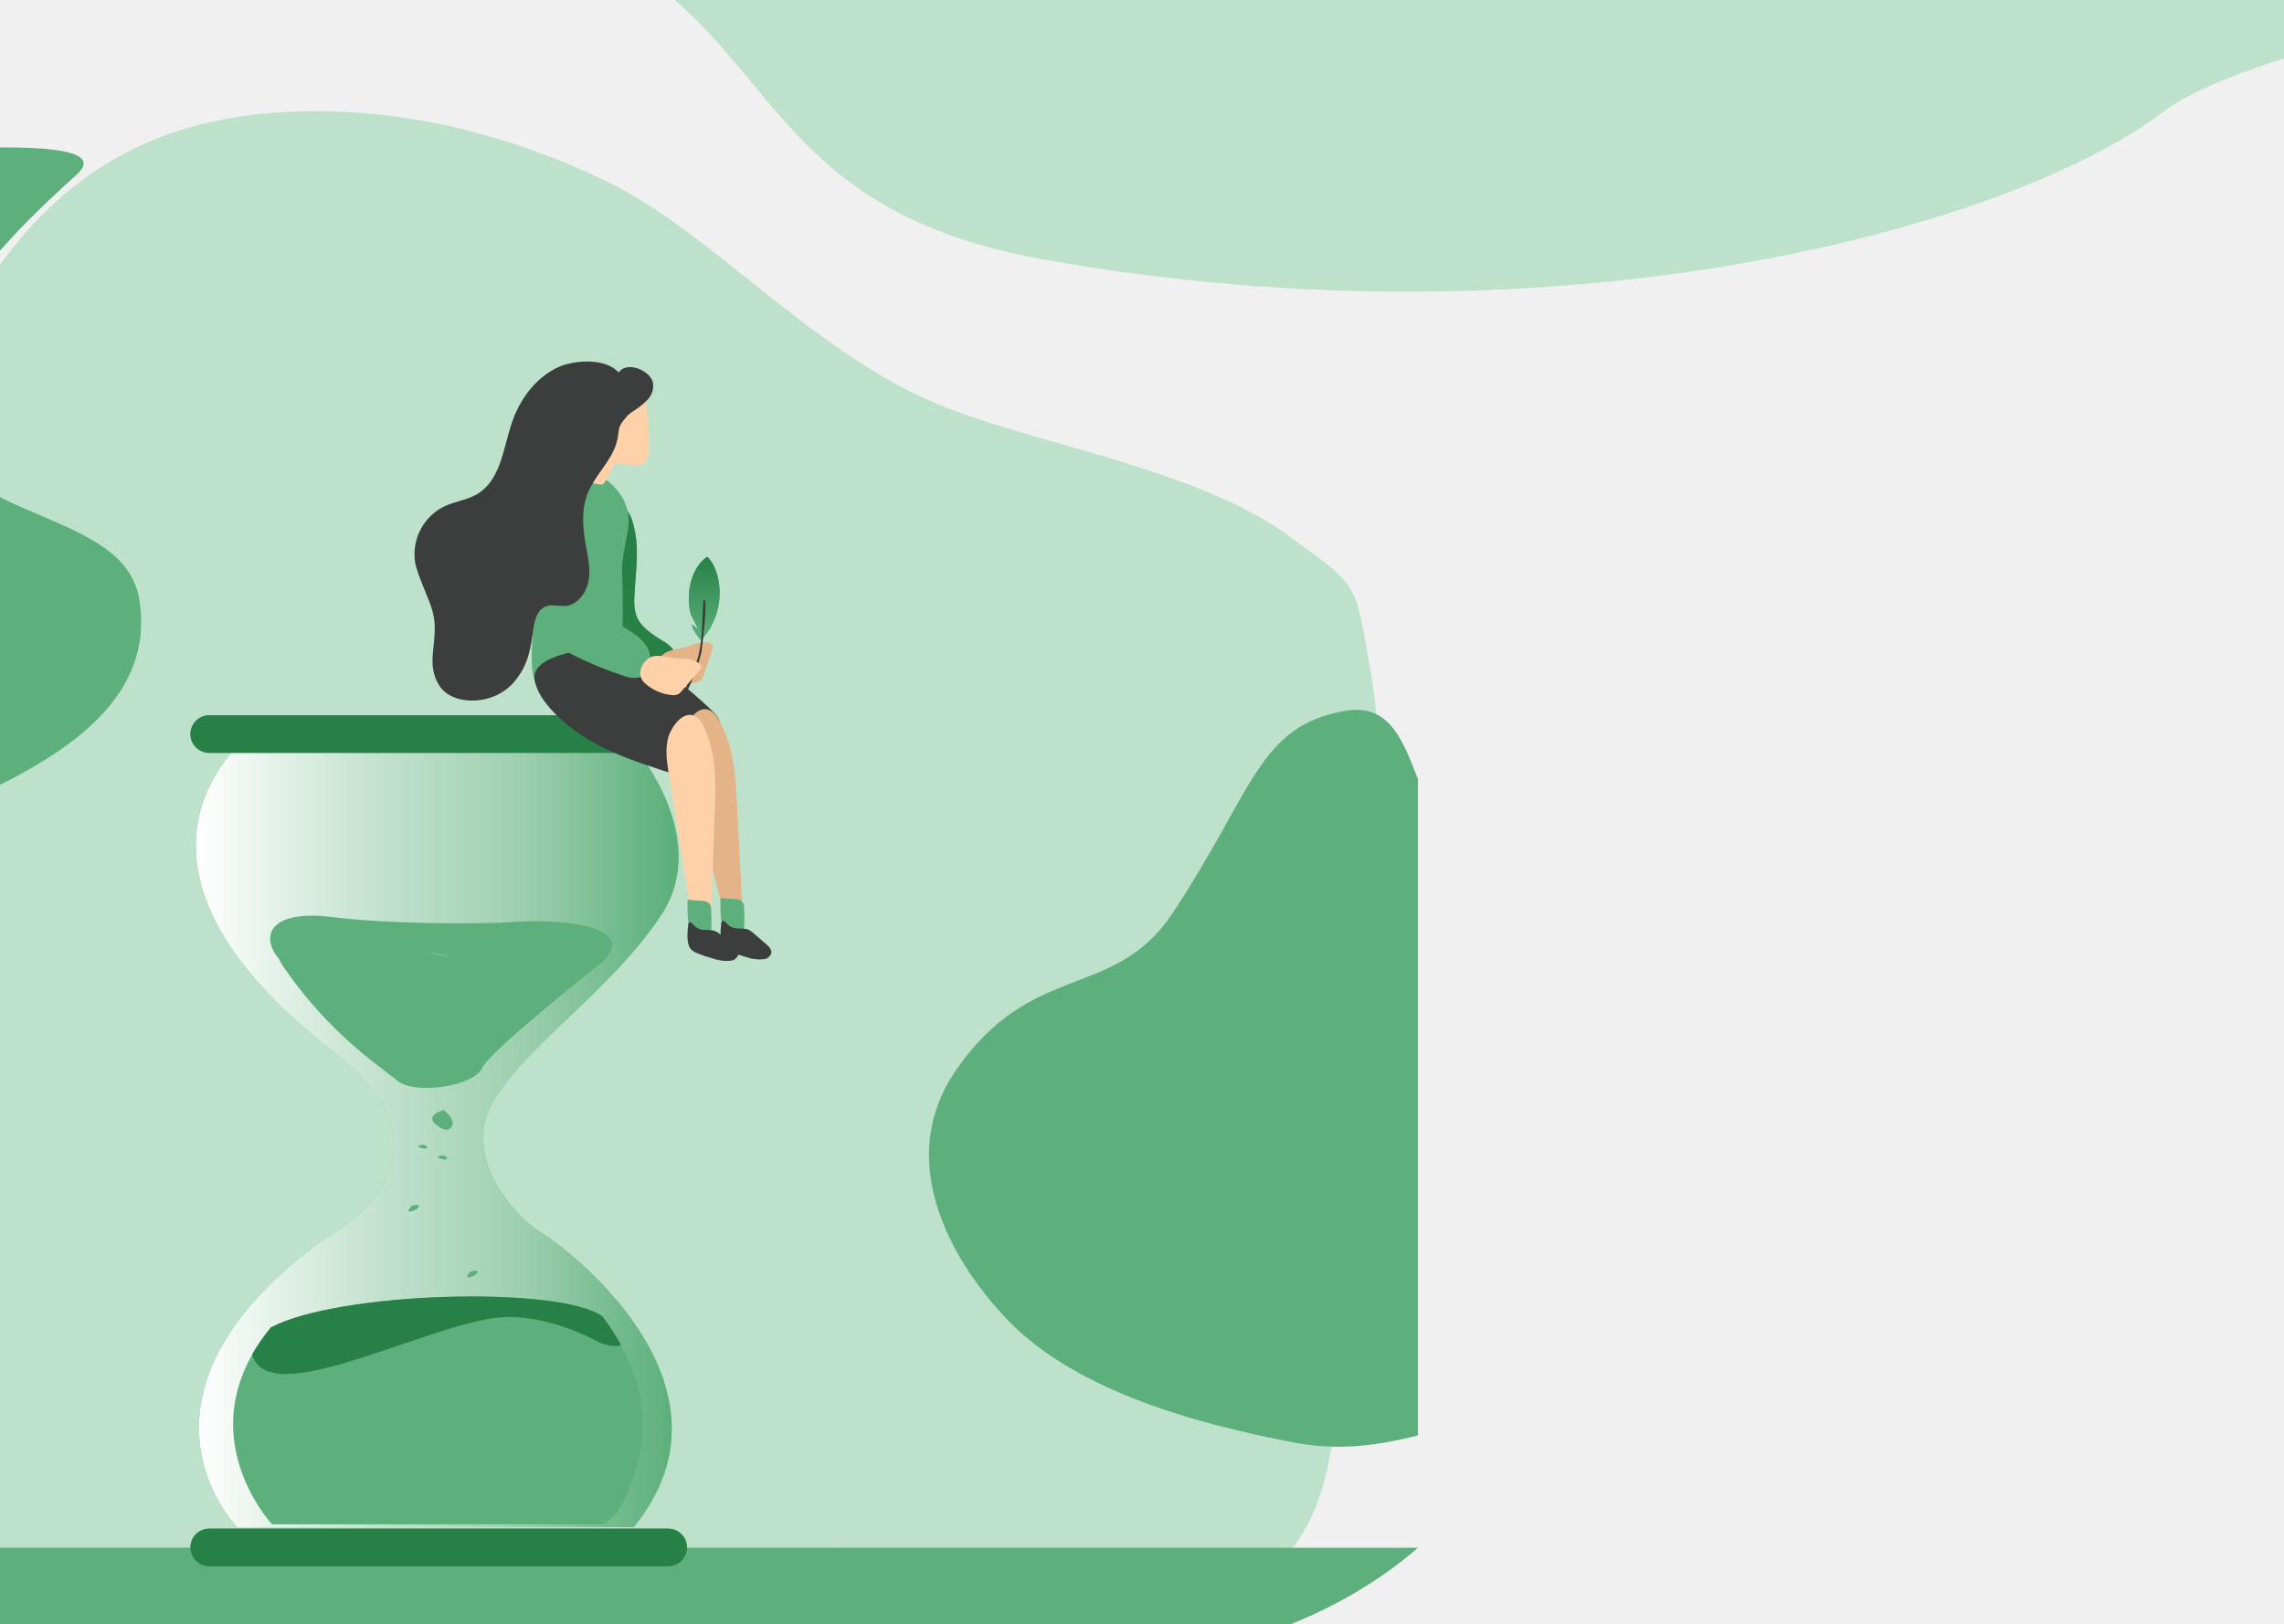
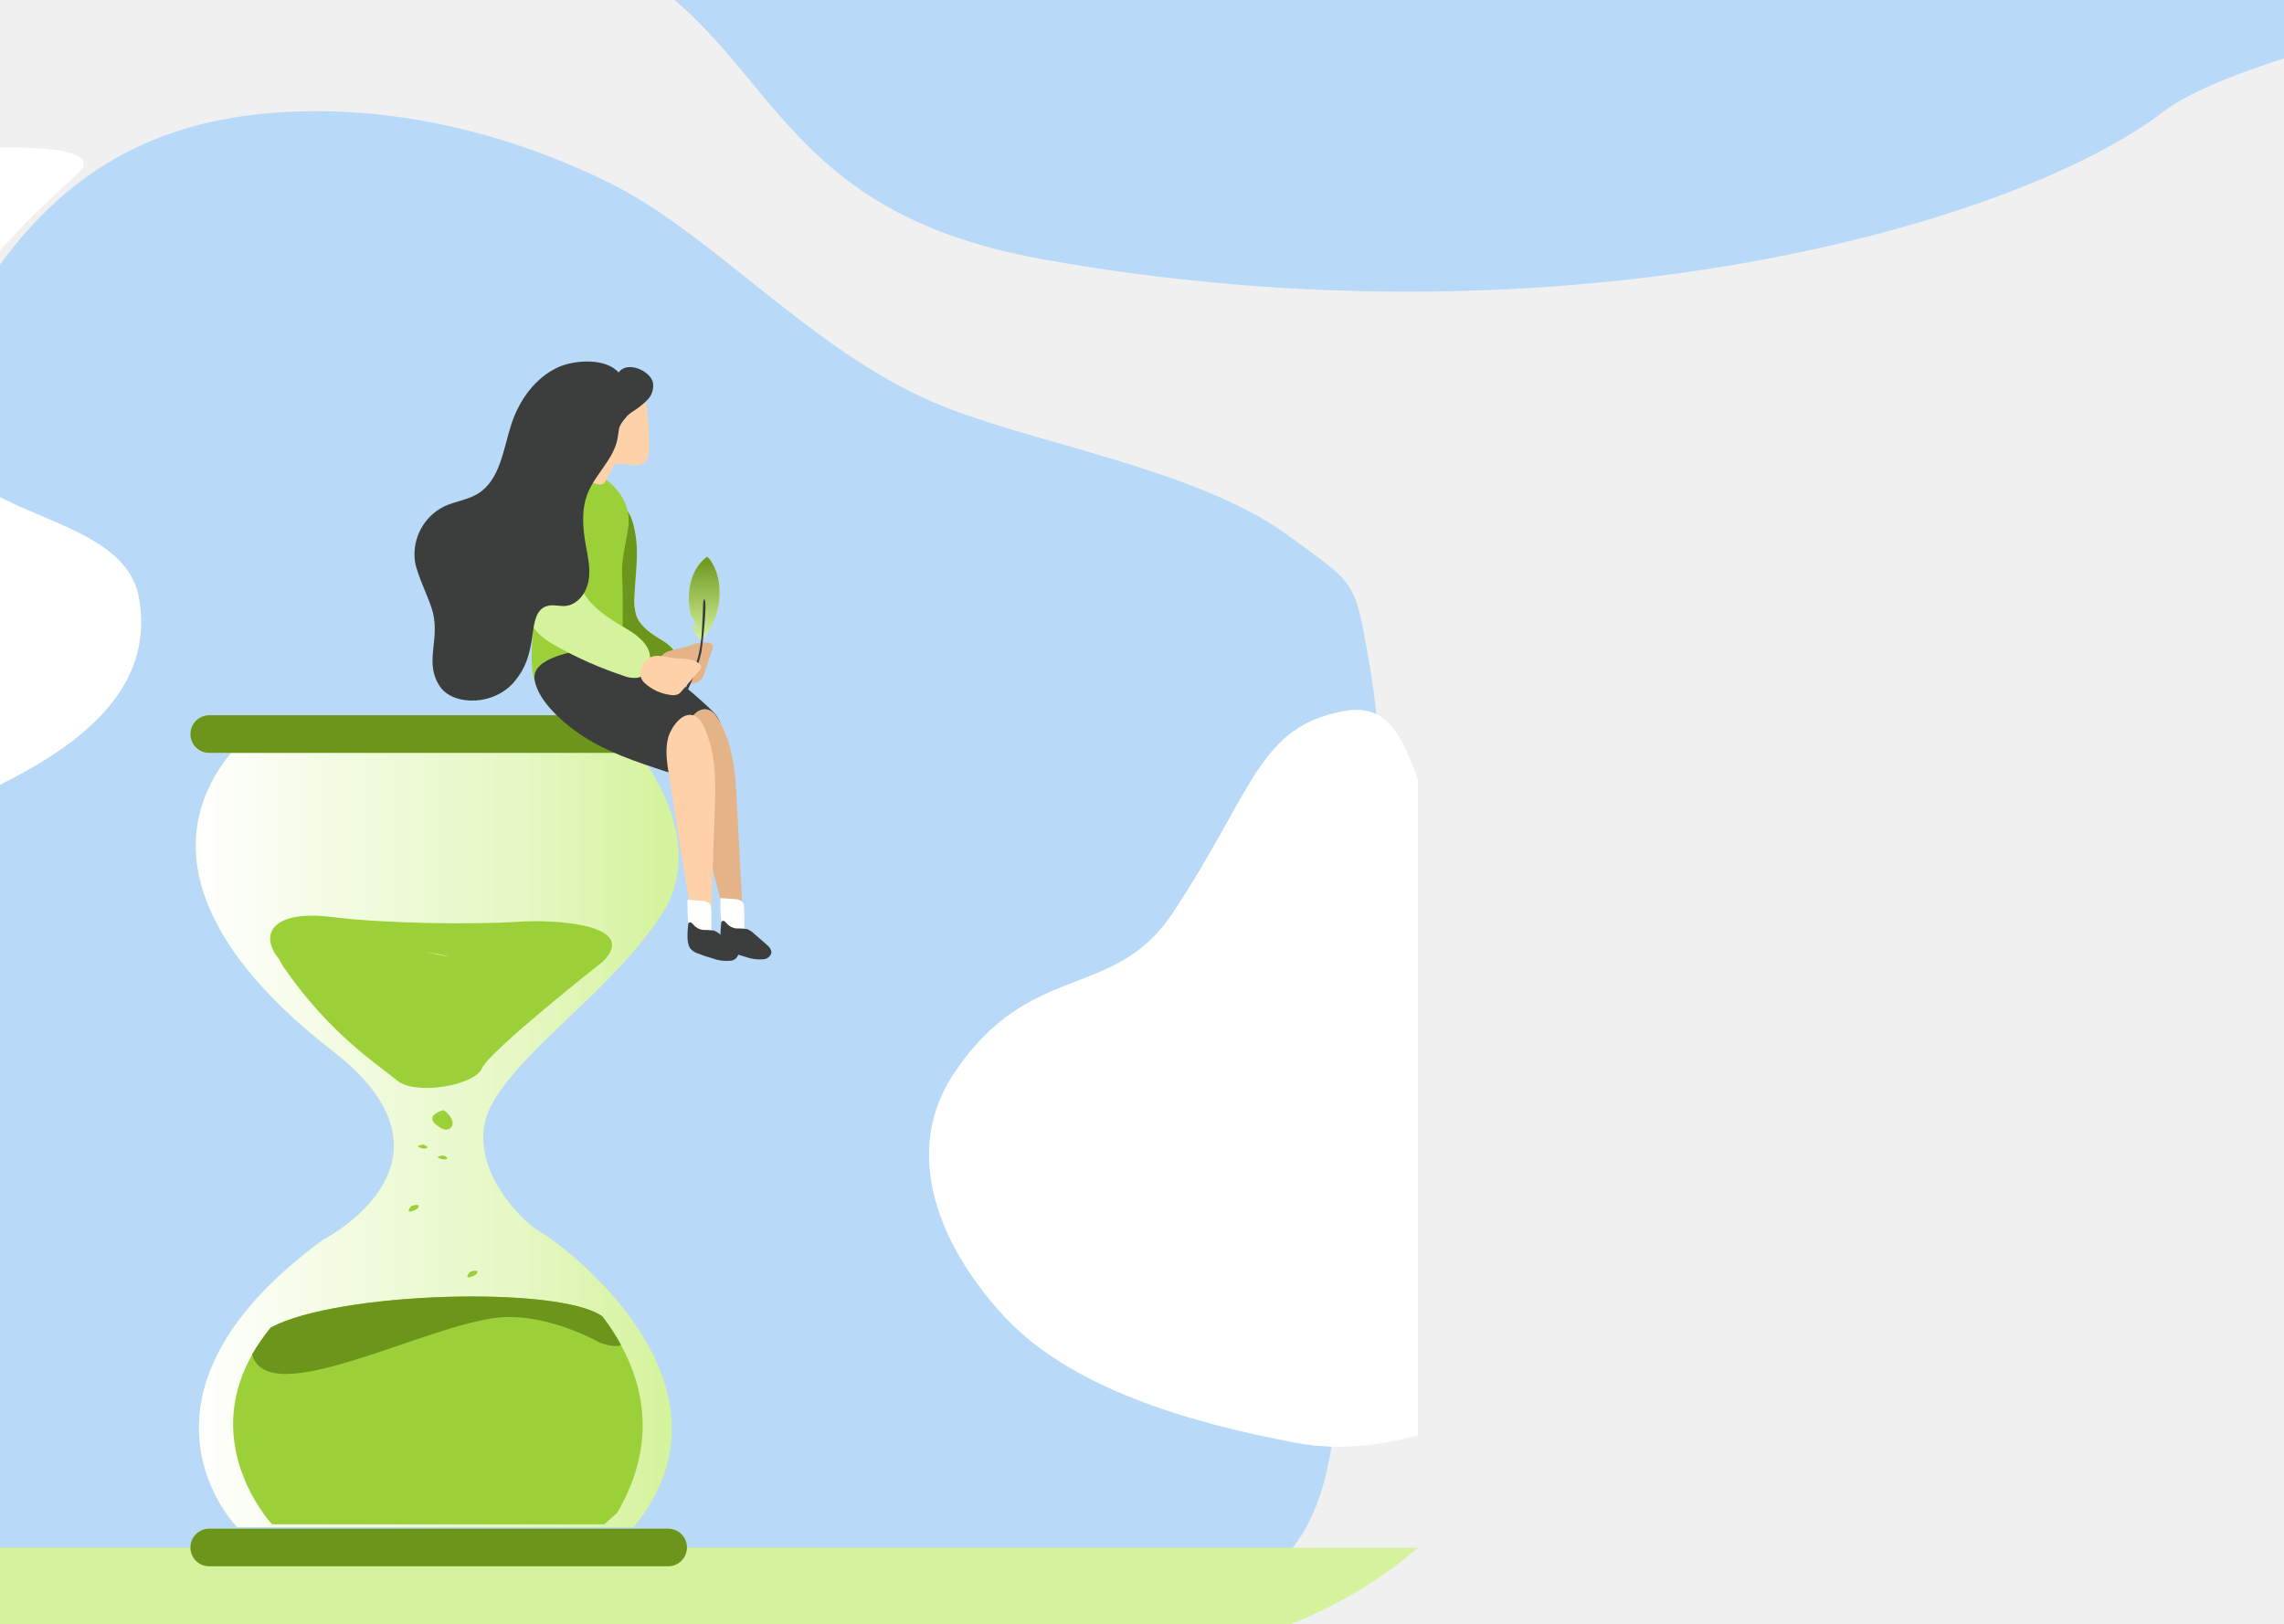
<svg xmlns="http://www.w3.org/2000/svg" width="1440" height="1024" viewBox="0 0 1440 1024" fill="none">
  <g clip-path="url(#clip0)">
-     <path d="M-125.719 968.002C-110.302 977.328 -92.983 985.829 -74.919 995C-5.978 1030.22 74.398 1034.03 150.278 1036.91L513.639 1050.83C574.846 1053.14 638.34 1055.08 694.691 1031.09C727.187 1016.87 789.271 1006.97 812.057 979.738C848.519 937.128 839.46 870.495 851.691 815.288C871.682 724.968 865.336 631.248 866.852 538.764C867.725 484.897 872.487 471.217 863.263 418.123C854.038 365.028 855.457 369.413 812.057 337.623C753.702 294.91 648.763 279.623 588.263 253.623C511.139 220.479 449.015 147.472 384.904 115.657C317.736 82.373 241.24 64.546 166.209 71.682C90.355 78.947 35.367 113.57 -7.134 177.124C-36.45 220.98 -54.275 271.534 -58.962 324.119C-64.435 385.947 -51.536 448.753 -60.684 510.194C-78.671 630.578 -177.958 728.369 -188.982 849.602C-194.763 912.898 -166.755 943.245 -125.719 968.002Z" fill="#BDE1CA" />
-     <path d="M-229 976C-209.857 984.425 -196.148 998.277 -173.719 1006.56C-88.12 1038.38 19.471 1035.65 113.684 1038.26L564.843 1050.83C640.839 1052.92 719.675 1054.67 789.641 1033C829.989 1020.15 865.708 1000.65 894 976.047L-229 976Z" fill="#5DB07B" />
-     <path d="M401.462 344.732C401.882 355.274 400.436 365.723 399.97 376.335C399.61 380.259 399.998 384.216 401.112 387.996C403.724 395.273 410.811 399.821 417.433 403.833C421.63 406.375 426.409 410.013 425.826 414.911C425.423 416.757 424.433 418.423 423.003 419.659C421.574 420.895 419.784 421.635 417.899 421.768C414.12 421.937 410.355 421.201 406.918 419.622C399.883 417.333 393.436 413.528 388.032 408.474C377.471 397.489 377.121 380.486 377.914 365.256C378.59 352.475 379.686 338.435 386.167 327.053C396.612 308.862 401.089 335.613 401.462 344.732Z" fill="#5DB07B" />
-     <path d="M401.462 344.732C401.882 355.274 400.436 365.723 399.97 376.335C399.61 380.259 399.998 384.216 401.112 387.996C403.724 395.273 410.811 399.821 417.433 403.833C421.63 406.375 426.409 410.013 425.826 414.911C425.423 416.757 424.433 418.423 423.003 419.659C421.574 420.895 419.784 421.635 417.899 421.768C414.12 421.937 410.355 421.201 406.918 419.622C399.883 417.333 393.436 413.528 388.032 408.474C377.471 397.489 377.121 380.486 377.914 365.256C378.59 352.475 379.686 338.435 386.167 327.053C396.612 308.862 401.089 335.613 401.462 344.732Z" fill="#278147" />
-     <path d="M436.212 393.704C436.566 397.154 439.976 401.702 441.993 403.65C458.699 386.169 455.277 359.684 445.831 351.057C434.613 358.988 432.551 375.763 435.499 387.375L440.369 397.111L436.212 393.704Z" fill="#5DB07B" />
+     <path d="M-125.719 968.002C-110.302 977.328 -92.983 985.829 -74.919 995C-5.978 1030.22 74.398 1034.03 150.278 1036.91L513.639 1050.83C574.846 1053.14 638.34 1055.08 694.691 1031.09C727.187 1016.87 789.271 1006.97 812.057 979.738C848.519 937.128 839.46 870.495 851.691 815.288C871.682 724.968 865.336 631.248 866.852 538.764C867.725 484.897 872.487 471.217 863.263 418.123C854.038 365.028 855.457 369.413 812.057 337.623C753.702 294.91 648.763 279.623 588.263 253.623C511.139 220.479 449.015 147.472 384.904 115.657C317.736 82.373 241.24 64.546 166.209 71.682C90.355 78.947 35.367 113.57 -7.134 177.124C-36.45 220.98 -54.275 271.534 -58.962 324.119C-64.435 385.947 -51.536 448.753 -60.684 510.194C-78.671 630.578 -177.958 728.369 -188.982 849.602C-194.763 912.898 -166.755 943.245 -125.719 968.002Z" fill="#B8D9F7" />
+     <path d="M-229 976C-209.857 984.425 -196.148 998.277 -173.719 1006.56C-88.12 1038.38 19.471 1035.65 113.684 1038.26L564.843 1050.83C640.839 1052.92 719.675 1054.67 789.641 1033C829.989 1020.15 865.708 1000.65 894 976.047L-229 976Z" fill="#D5F39C " />
+     <path d="M401.462 344.732C401.882 355.274 400.436 365.723 399.97 376.335C399.61 380.259 399.998 384.216 401.112 387.996C403.724 395.273 410.811 399.821 417.433 403.833C421.63 406.375 426.409 410.013 425.826 414.911C425.423 416.757 424.433 418.423 423.003 419.659C421.574 420.895 419.784 421.635 417.899 421.768C414.12 421.937 410.355 421.201 406.918 419.622C399.883 417.333 393.436 413.528 388.032 408.474C377.471 397.489 377.121 380.486 377.914 365.256C378.59 352.475 379.686 338.435 386.167 327.053C396.612 308.862 401.089 335.613 401.462 344.732Z" fill="#D5F39C " />
+     <path d="M401.462 344.732C401.882 355.274 400.436 365.723 399.97 376.335C399.61 380.259 399.998 384.216 401.112 387.996C403.724 395.273 410.811 399.821 417.433 403.833C421.63 406.375 426.409 410.013 425.826 414.911C425.423 416.757 424.433 418.423 423.003 419.659C421.574 420.895 419.784 421.635 417.899 421.768C414.12 421.937 410.355 421.201 406.918 419.622C399.883 417.333 393.436 413.528 388.032 408.474C377.471 397.489 377.121 380.486 377.914 365.256C378.59 352.475 379.686 338.435 386.167 327.053C396.612 308.862 401.089 335.613 401.462 344.732Z" fill="#6B951B " />
+     <path d="M436.212 393.704C436.566 397.154 439.976 401.702 441.993 403.65C458.699 386.169 455.277 359.684 445.831 351.057C434.613 358.988 432.551 375.763 435.499 387.375L440.369 397.111L436.212 393.704Z" fill="#D5F39C " />
    <path d="M436.212 393.704C436.566 397.154 439.976 401.702 441.993 403.65C458.699 386.169 455.277 359.684 445.831 351.057C434.613 358.988 432.551 375.763 435.499 387.375L440.369 397.111L436.212 393.704Z" fill="url(#paint0_linear)" />
    <path d="M432.611 407.937C437.437 406.258 442.567 403.972 447.393 405.605C447.854 405.708 448.283 405.921 448.644 406.226C449.006 406.53 449.288 406.917 449.468 407.354C449.569 407.996 449.48 408.652 449.211 409.243L443.616 425.826C443.363 426.651 442.994 427.437 442.52 428.158C441.409 429.425 439.908 430.287 438.253 430.607C432.178 432.286 425.726 431.984 419.834 429.744C413.726 427.412 413.19 419.902 416.43 414.631C419.671 409.36 427.015 409.873 432.611 407.937Z" fill="#E4B387" />
    <path d="M443.989 377.967C443.116 378.437 443.305 382.226 443.116 385.66C442.533 396.252 442.684 402.62 440.515 412.625C438.347 422.631 431.679 431.494 430.443 441.709C435.363 431.634 439.769 422.071 442.264 411.016C442.707 408.287 446.391 377.967 443.989 377.967Z" fill="#3B3E3C" />
-     <path d="M401.858 473.708C401.858 473.708 448.162 529.03 417.293 576.445C386.424 623.861 331.656 659.125 310.813 694.996C289.969 730.867 327.786 769.769 340.912 777.046C354.039 784.323 473.622 872.507 399.55 963.07H149.542C149.542 963.07 68.522 881.02 203.563 781.92C203.563 781.92 300.018 732.686 209.741 662.764C119.465 592.842 103.261 526.278 146.068 474.314L401.858 473.708Z" fill="#5DB07B" />
+     <path d="M401.858 473.708C401.858 473.708 448.162 529.03 417.293 576.445C386.424 623.861 331.656 659.125 310.813 694.996C289.969 730.867 327.786 769.769 340.912 777.046C354.039 784.323 473.622 872.507 399.55 963.07H149.542C149.542 963.07 68.522 881.02 203.563 781.92C203.563 781.92 300.018 732.686 209.741 662.764C119.465 592.842 103.261 526.278 146.068 474.314L401.858 473.708Z" fill="#D5F39C " />
    <path d="M401.858 473.708C401.858 473.708 448.162 529.03 417.293 576.445C386.424 623.861 331.656 659.125 310.813 694.996C289.969 730.867 327.786 769.769 340.912 777.046C354.039 784.323 473.622 872.507 399.55 963.07H149.542C149.542 963.07 68.522 881.02 203.563 781.92C203.563 781.92 300.018 732.686 209.741 662.764C119.465 592.842 103.261 526.278 146.068 474.314L401.858 473.708Z" fill="url(#paint1_linear)" />
-     <path d="M131.892 451.062H421.28C427.821 451.062 433.124 456.366 433.124 462.91V462.933C433.124 469.476 427.821 474.781 421.28 474.781H131.892C125.351 474.781 120.048 469.476 120.048 462.933V462.91C120.048 456.366 125.351 451.062 131.892 451.062Z" fill="#5DB07B" />
-     <path d="M131.892 964.003H421.28C427.821 964.003 433.124 969.307 433.124 975.851V975.874C433.124 982.417 427.821 987.722 421.28 987.722H131.892C125.351 987.722 120.048 982.417 120.048 975.874V975.851C120.048 969.307 125.351 964.003 131.892 964.003Z" fill="#5DB07B" />
-     <path d="M131.892 451.062H421.28C427.821 451.062 433.124 456.366 433.124 462.91V462.933C433.124 469.476 427.821 474.781 421.28 474.781H131.892C125.351 474.781 120.048 469.476 120.048 462.933V462.91C120.048 456.366 125.351 451.062 131.892 451.062Z" fill="#278147" />
-     <path d="M131.892 964.003H421.28C427.821 964.003 433.124 969.307 433.124 975.851V975.874C433.124 982.417 427.821 987.722 421.28 987.722H131.892C125.351 987.722 120.048 982.417 120.048 975.874V975.851C120.048 969.307 125.351 964.003 131.892 964.003Z" fill="#278147" />
+     <path d="M131.892 451.062H421.28C427.821 451.062 433.124 456.366 433.124 462.91V462.933C433.124 469.476 427.821 474.781 421.28 474.781H131.892C125.351 474.781 120.048 469.476 120.048 462.933V462.91C120.048 456.366 125.351 451.062 131.892 451.062Z" fill="#D5F39C " />
+     <path d="M131.892 964.003H421.28C427.821 964.003 433.124 969.307 433.124 975.851V975.874C433.124 982.417 427.821 987.722 421.28 987.722H131.892C125.351 987.722 120.048 982.417 120.048 975.874V975.851C120.048 969.307 125.351 964.003 131.892 964.003Z" fill="#D5F39C " />
+     <path d="M131.892 451.062H421.28C427.821 451.062 433.124 456.366 433.124 462.91V462.933C433.124 469.476 427.821 474.781 421.28 474.781H131.892C125.351 474.781 120.048 469.476 120.048 462.933V462.91C120.048 456.366 125.351 451.062 131.892 451.062Z" fill="#6B951B " />
+     <path d="M131.892 964.003H421.28C427.821 964.003 433.124 969.307 433.124 975.851V975.874C433.124 982.417 427.821 987.722 421.28 987.722H131.892C125.351 987.722 120.048 982.417 120.048 975.874V975.851C120.048 969.307 125.351 964.003 131.892 964.003Z" fill="#6B951B " />
    <path d="M170.642 837.103C213.006 814.479 353.176 810.724 379.779 830.106C354.948 797.22 320.838 777.862 320.838 777.862C287.264 756.872 249.074 775.11 249.074 775.11C249.074 775.11 200.509 799.972 170.642 837.103Z" fill="url(#paint2_linear)" />
-     <path d="M171.528 961.25H381.038L389.128 953.974C413.05 913.019 407.174 876.845 391.46 848.064C388.015 841.84 384.119 835.877 379.802 830.222C353.2 810.724 213.029 814.479 170.666 837.219C166.33 842.572 162.431 848.266 159.008 854.245C156.745 858.196 154.766 862.303 153.086 866.536C132.196 919.316 171.528 961.25 171.528 961.25Z" fill="#5DB07B" />
-     <path d="M158.938 854.128C168.941 890.559 268.683 834.98 315.15 830.805C345.832 828.076 378.24 846.758 378.24 846.758C378.24 846.758 388.709 850.56 391.507 848.018C388.062 841.793 384.165 835.83 379.849 830.176C353.247 810.678 213.076 814.433 170.713 837.172C166.339 842.499 162.402 848.169 158.938 854.128Z" fill="#278147" />
-     <path d="M380.268 606.229C380.268 606.229 308.504 662.764 303.865 673.702C299.225 684.641 261.897 691.031 250.24 681.305C238.582 671.58 208.972 653.038 179.642 611.08C150.311 569.122 246.766 596.503 279.174 602.59C311.582 608.678 367.142 569.145 380.268 606.229Z" fill="#5DB07B" />
-     <path d="M380.269 606.229C380.269 606.229 352.477 624.467 327.786 618.987C303.096 613.506 286.892 597.716 252.945 600.748C218.998 603.78 185.051 618.38 174.233 602.591C163.415 586.801 175.002 573.997 208.972 578.265C242.942 582.533 299.249 583.116 326.247 581.297C353.246 579.478 402.628 583.746 380.269 606.229Z" fill="#5DB07B" />
+     <path d="M171.528 961.25H381.038L389.128 953.974C413.05 913.019 407.174 876.845 391.46 848.064C388.015 841.84 384.119 835.877 379.802 830.222C353.2 810.724 213.029 814.479 170.666 837.219C166.33 842.572 162.431 848.266 159.008 854.245C156.745 858.196 154.766 862.303 153.086 866.536C132.196 919.316 171.528 961.25 171.528 961.25Z" fill="#9CD039" />
+     <path d="M158.938 854.128C168.941 890.559 268.683 834.98 315.15 830.805C345.832 828.076 378.24 846.758 378.24 846.758C378.24 846.758 388.709 850.56 391.507 848.018C388.062 841.793 384.165 835.83 379.849 830.176C353.247 810.678 213.076 814.433 170.713 837.172C166.339 842.499 162.402 848.169 158.938 854.128Z" fill="#6B951B " />
+     <path d="M380.268 606.229C380.268 606.229 308.504 662.764 303.865 673.702C299.225 684.641 261.897 691.031 250.24 681.305C238.582 671.58 208.972 653.038 179.642 611.08C150.311 569.122 246.766 596.503 279.174 602.59C311.582 608.678 367.142 569.145 380.268 606.229Z" fill="#9CD039 " />
+     <path d="M380.269 606.229C380.269 606.229 352.477 624.467 327.786 618.987C303.096 613.506 286.892 597.716 252.945 600.748C218.998 603.78 185.051 618.38 174.233 602.591C163.415 586.801 175.002 573.997 208.972 578.265C242.942 582.533 299.249 583.116 326.247 581.297C353.246 579.478 402.628 583.746 380.269 606.229Z" fill="#9CD039 " />
    <path d="M380.269 606.229C380.269 606.229 352.477 624.467 327.786 618.987C303.096 613.506 286.892 597.716 252.945 600.748C218.998 603.78 185.051 618.38 174.233 602.591C163.415 586.801 175.002 573.997 208.972 578.265C242.942 582.533 299.249 583.116 326.247 581.297C353.246 579.478 402.628 583.746 380.269 606.229Z" fill="url(#paint3_linear)" />
-     <path d="M279.92 700.267C281.893 701.564 283.499 703.347 284.583 705.444C284.973 706.089 285.224 706.807 285.321 707.554C285.417 708.301 285.356 709.06 285.143 709.783C284.813 710.575 284.251 711.248 283.531 711.715C282.811 712.181 281.967 712.418 281.109 712.395C279.646 712.255 278.253 711.696 277.099 710.785C274.767 709.269 272.203 707.334 272.553 704.978C272.902 702.622 276.539 700.943 279.664 700.01" fill="#5DB07B" />
-     <path d="M266.911 721.841C267.696 722.041 268.434 722.398 269.079 722.89C269.405 723.17 269.592 723.473 269.335 723.776C268.807 724.172 268.152 724.363 267.493 724.313C266.869 724.275 266.251 724.166 265.652 723.986C264.579 723.66 263.32 723.263 263.577 722.797C263.833 722.33 265.395 721.981 266.817 721.794" fill="#5DB07B" />
-     <path d="M279.454 728.674C280.24 728.875 280.977 729.232 281.622 729.724C281.949 730.004 282.112 730.33 281.879 730.61C281.35 731.006 280.695 731.197 280.037 731.146C279.411 731.121 278.792 731.011 278.195 730.82C277.122 730.517 275.863 730.12 276.097 729.63C276.33 729.141 277.938 728.814 279.361 728.628" fill="#5DB07B" />
-     <path d="M259.519 760.51C260.53 760.079 261.615 759.85 262.713 759.834C263.32 759.834 263.856 759.974 263.996 760.417C263.981 760.783 263.881 761.141 263.703 761.461C263.525 761.781 263.273 762.054 262.97 762.259C262.362 762.72 261.685 763.082 260.965 763.332C259.636 763.845 258.144 764.358 257.701 763.822C257.258 763.286 258.353 761.746 259.403 760.51" fill="#5DB07B" />
-     <path d="M296.544 801.978C297.547 801.55 298.624 801.32 299.715 801.302C300.344 801.302 300.881 801.465 300.997 801.885C301.114 802.305 300.764 803.098 299.995 803.727C299.382 804.194 298.697 804.557 297.966 804.8C296.661 805.313 295.145 805.826 294.726 805.29C294.306 804.754 295.378 803.214 296.404 801.978" fill="#5DB07B" />
-     <path d="M396.333 330.179C396.687 323.977 395.053 317.825 391.67 312.617C388.289 307.452 383.766 303.135 378.45 299.999C375.548 297.905 372.023 296.853 368.448 297.014C365.487 297.387 355.228 286.238 352.827 288.011C346.066 293.025 347.418 311.567 341.682 317.748C340.178 326.039 339.243 334.424 338.884 342.843L335.457 406.421C334.898 416.94 334.618 428.392 340.913 436.741C356.766 430.98 372.192 424.106 387.077 416.17C388.793 415.557 390.242 414.365 391.174 412.798C392.106 411.231 392.463 409.389 392.183 407.588C392.812 391.775 392.812 375.915 392.183 360.102C391.903 351.612 395.633 338.668 396.333 330.179Z" fill="#5DB07B" />
+     <path d="M279.92 700.267C281.893 701.564 283.499 703.347 284.583 705.444C284.973 706.089 285.224 706.807 285.321 707.554C285.417 708.301 285.356 709.06 285.143 709.783C284.813 710.575 284.251 711.248 283.531 711.715C282.811 712.181 281.967 712.418 281.109 712.395C279.646 712.255 278.253 711.696 277.099 710.785C274.767 709.269 272.203 707.334 272.553 704.978C272.902 702.622 276.539 700.943 279.664 700.01" fill="#9CD039" />
+     <path d="M266.911 721.841C267.696 722.041 268.434 722.398 269.079 722.89C269.405 723.17 269.592 723.473 269.335 723.776C268.807 724.172 268.152 724.363 267.493 724.313C266.869 724.275 266.251 724.166 265.652 723.986C264.579 723.66 263.32 723.263 263.577 722.797C263.833 722.33 265.395 721.981 266.817 721.794" fill="#9CD039" />
+     <path d="M279.454 728.674C280.24 728.875 280.977 729.232 281.622 729.724C281.949 730.004 282.112 730.33 281.879 730.61C281.35 731.006 280.695 731.197 280.037 731.146C279.411 731.121 278.792 731.011 278.195 730.82C277.122 730.517 275.863 730.12 276.097 729.63C276.33 729.141 277.938 728.814 279.361 728.628" fill="#9CD039" />
+     <path d="M259.519 760.51C260.53 760.079 261.615 759.85 262.713 759.834C263.32 759.834 263.856 759.974 263.996 760.417C263.981 760.783 263.881 761.141 263.703 761.461C263.525 761.781 263.273 762.054 262.97 762.259C262.362 762.72 261.685 763.082 260.965 763.332C259.636 763.845 258.144 764.358 257.701 763.822C257.258 763.286 258.353 761.746 259.403 760.51" fill="#9CD039" />
+     <path d="M296.544 801.978C297.547 801.55 298.624 801.32 299.715 801.302C300.344 801.302 300.881 801.465 300.997 801.885C301.114 802.305 300.764 803.098 299.995 803.727C299.382 804.194 298.697 804.557 297.966 804.8C296.661 805.313 295.145 805.826 294.726 805.29C294.306 804.754 295.378 803.214 296.404 801.978" fill="#9CD039" />
+     <path d="M396.333 330.179C396.687 323.977 395.053 317.825 391.67 312.617C388.289 307.452 383.766 303.135 378.45 299.999C375.548 297.905 372.023 296.853 368.448 297.014C365.487 297.387 355.228 286.238 352.827 288.011C346.066 293.025 347.418 311.567 341.682 317.748C340.178 326.039 339.243 334.424 338.884 342.843L335.457 406.421C334.898 416.94 334.618 428.392 340.913 436.741C356.766 430.98 372.192 424.106 387.077 416.17C388.793 415.557 390.242 414.365 391.174 412.798C392.106 411.231 392.463 409.389 392.183 407.588C392.812 391.775 392.812 375.915 392.183 360.102C391.903 351.612 395.633 338.668 396.333 330.179Z" fill="#9CD039" />
    <path d="M396.333 330.179C396.687 323.977 395.053 317.825 391.67 312.617C388.289 307.452 383.766 303.135 378.45 299.999C375.548 297.905 372.023 296.853 368.448 297.014C365.487 297.387 355.228 286.238 352.827 288.011C346.066 293.025 347.418 311.567 341.682 317.748C340.178 326.039 339.243 334.424 338.884 342.843L335.457 406.421C334.898 416.94 334.618 428.392 340.913 436.741C356.766 430.98 372.192 424.106 387.077 416.17C388.793 415.557 390.242 414.365 391.174 412.798C392.106 411.231 392.463 409.389 392.183 407.588C392.812 391.775 392.812 375.915 392.183 360.102C391.903 351.612 395.633 338.668 396.333 330.179Z" fill="url(#paint4_linear)" />
    <path d="M409.063 282.437V284.256C409.125 286.541 408.499 288.792 407.267 290.716C404.936 293.608 400.692 293.725 397.079 293.189C394.262 292.473 391.339 292.276 388.452 292.606C385.584 293.235 382.413 304.99 379.662 305.456C374.649 306.319 364.018 300.162 360.567 297.06C360.217 296.757 364.228 287.731 364.088 287.241C363.971 286.766 363.971 286.27 364.088 285.795L369.683 259.767C370.202 256.063 371.549 252.523 373.624 249.411C375.275 247.399 377.375 245.802 379.755 244.747C387.659 241.132 399.247 242.415 405.029 249.598C408.083 253.4 408.037 260 408.526 264.665C409.15 270.567 409.33 276.508 409.063 282.437Z" fill="#FFD1A9" />
    <path d="M367.841 464.472C383.276 474.431 400.902 480.308 418.319 486.069C422.609 487.492 427.645 488.845 431.445 486.559C433.593 485.049 435.293 482.986 436.365 480.588C443.219 467.574 460.356 463.702 451.939 451.645C448.372 446.513 428.158 429.698 423.168 425.989C413.283 418.643 402.931 411.086 390.783 409.057C385.078 408.229 379.283 408.229 373.577 409.057C362.549 410.386 334.734 414.631 337.065 428.788C339.397 442.945 356.673 457.195 367.841 464.472Z" fill="#3B3E3C" />
-     <path d="M363.178 340.721C363.178 350.05 362.199 359.379 365.277 368.148C369.404 379.81 380.175 387.81 390.923 394.107C397.568 398.025 404.773 401.967 408.34 408.777C411.907 415.587 409.389 426.129 401.812 427.435C398.869 427.737 395.897 427.304 393.162 426.176C378.492 421.325 364.321 415.077 350.845 407.518C345.319 404.392 339.723 400.871 336.319 395.53C333.368 390.122 331.769 384.081 331.656 377.921C330.551 364.703 330.943 351.402 332.822 338.272C334.994 327.93 339.04 318.073 344.759 309.188C363.178 284.233 363.178 326.96 363.178 340.721Z" fill="#5DB07B" />
+     <path d="M363.178 340.721C363.178 350.05 362.199 359.379 365.277 368.148C369.404 379.81 380.175 387.81 390.923 394.107C397.568 398.025 404.773 401.967 408.34 408.777C411.907 415.587 409.389 426.129 401.812 427.435C398.869 427.737 395.897 427.304 393.162 426.176C378.492 421.325 364.321 415.077 350.845 407.518C345.319 404.392 339.723 400.871 336.319 395.53C333.368 390.122 331.769 384.081 331.656 377.921C330.551 364.703 330.943 351.402 332.822 338.272C334.994 327.93 339.04 318.073 344.759 309.188C363.178 284.233 363.178 326.96 363.178 340.721Z" fill="#D5F39C" />
    <path d="M363.178 340.721C363.178 350.05 362.199 359.379 365.277 368.148C369.404 379.81 380.175 387.81 390.923 394.107C397.568 398.025 404.773 401.967 408.34 408.777C411.907 415.587 409.389 426.129 401.812 427.435C398.869 427.737 395.897 427.304 393.162 426.176C378.492 421.325 364.321 415.077 350.845 407.518C345.319 404.392 339.723 400.871 336.319 395.53C333.368 390.122 331.769 384.081 331.656 377.921C330.551 364.703 330.943 351.402 332.822 338.272C334.994 327.93 339.04 318.073 344.759 309.188C363.178 284.233 363.178 326.96 363.178 340.721Z" fill="url(#paint5_linear)" />
    <path d="M464.529 505.544L468.516 581.88C459.19 581.297 454.947 570.475 452.708 561.542C446.367 536.198 440.017 510.854 433.66 485.509C431.795 478 429.883 470.186 431.328 462.583C432.354 457.195 437.204 447.843 443.662 447.26C450.54 446.653 454.154 455.493 456.532 460.81C462.757 474.781 463.76 490.524 464.529 505.544Z" fill="#E4B387" />
    <path d="M450.657 510.698L447.952 587.081C438.836 585.681 435.455 574.533 433.963 565.437C429.86 539.642 425.749 513.839 421.63 488.028C420.417 480.378 419.298 472.449 421.303 464.985C422.795 459.714 428.438 450.828 434.919 450.805C441.914 450.805 444.642 459.901 446.577 465.428C451.566 479.819 451.193 495.771 450.657 510.698Z" fill="#FFD1A9" />
-     <path d="M454.527 566.37L463.2 567C464.1 566.947 465 567.08 465.846 567.389C466.692 567.697 467.466 568.176 468.12 568.796C468.829 569.89 469.179 571.178 469.123 572.481C469.356 577.145 469.402 581.81 469.123 586.288C469.169 586.472 469.169 586.664 469.123 586.848C468.99 587.005 468.82 587.126 468.629 587.199C468.437 587.272 468.23 587.296 468.027 587.267C464.71 587.239 461.453 586.373 458.561 584.748C457.331 584.173 456.271 583.289 455.483 582.183C454.768 580.851 454.407 579.357 454.434 577.845C454.201 573.95 454.108 570.032 454.247 566.183L454.527 566.37Z" fill="#5DB07B" />
+     <path d="M454.527 566.37L463.2 567C464.1 566.947 465 567.08 465.846 567.389C466.692 567.697 467.466 568.176 468.12 568.796C468.829 569.89 469.179 571.178 469.123 572.481C469.356 577.145 469.402 581.81 469.123 586.288C469.169 586.472 469.169 586.664 469.123 586.848C468.99 587.005 468.82 587.126 468.629 587.199C468.437 587.272 468.23 587.296 468.027 587.267C464.71 587.239 461.453 586.373 458.561 584.748C457.331 584.173 456.271 583.289 455.483 582.183C454.768 580.851 454.407 579.357 454.434 577.845C454.201 573.95 454.108 570.032 454.247 566.183L454.527 566.37Z" fill="#fff" />
    <path d="M454.714 582.066C454.732 581.738 454.828 581.418 454.994 581.133C455.213 580.905 455.504 580.76 455.819 580.721C456.133 580.683 456.451 580.755 456.719 580.924C457.236 581.293 457.693 581.742 458.071 582.253C459.569 584.022 461.672 585.169 463.97 585.472C466.309 585.417 468.649 585.557 470.964 585.891C472.635 586.544 474.151 587.537 475.418 588.807L482.972 595.337C484.744 596.853 486.679 598.836 486.259 601.144C485.93 602.155 485.313 603.049 484.485 603.715C483.658 604.382 482.654 604.793 481.596 604.899C477.777 605.317 473.913 604.838 470.311 603.5C466.952 602.6 463.65 601.494 460.426 600.188C458.734 599.584 457.225 598.556 456.043 597.203C453.455 593.728 454.317 586.148 454.714 582.066Z" fill="#3B3E3C" />
-     <path d="M433.707 567.396L442.45 568.073C443.353 568.022 444.256 568.156 445.105 568.464C445.955 568.773 446.733 569.251 447.393 569.868C448.081 570.971 448.422 572.255 448.372 573.553C448.629 578.218 448.652 582.883 448.489 587.361C448.486 587.56 448.446 587.758 448.372 587.944C448.241 588.095 448.074 588.21 447.887 588.279C447.699 588.349 447.497 588.369 447.3 588.34C443.973 588.326 440.706 587.459 437.81 585.821C436.581 585.256 435.52 584.379 434.733 583.279C434.045 581.937 433.693 580.449 433.707 578.941C433.443 575.023 433.373 571.136 433.497 567.28L433.707 567.396Z" fill="#5DB07B" />
+     <path d="M433.707 567.396L442.45 568.073C443.353 568.022 444.256 568.156 445.105 568.464C445.955 568.773 446.733 569.251 447.393 569.868C448.081 570.971 448.422 572.255 448.372 573.553C448.629 578.218 448.652 582.883 448.489 587.361C448.486 587.56 448.446 587.758 448.372 587.944C448.241 588.095 448.074 588.21 447.887 588.279C447.699 588.349 447.497 588.369 447.3 588.34C443.973 588.326 440.706 587.459 437.81 585.821C436.581 585.256 435.52 584.379 434.733 583.279C434.045 581.937 433.693 580.449 433.707 578.941C433.443 575.023 433.373 571.136 433.497 567.28L433.707 567.396Z" fill="#fff" />
    <path d="M433.893 583.023C433.896 582.687 433.984 582.358 434.15 582.066C434.374 581.836 434.671 581.691 434.99 581.657C435.31 581.623 435.631 581.702 435.898 581.88C436.414 582.244 436.864 582.693 437.227 583.209C438.729 584.969 440.832 586.108 443.126 586.404C445.466 586.368 447.804 586.516 450.121 586.848C451.797 587.491 453.321 588.476 454.597 589.74L462.151 596.27C463.9 597.809 465.835 599.792 465.439 602.077C465.107 603.087 464.49 603.978 463.662 604.645C462.835 605.311 461.832 605.724 460.776 605.832C456.949 606.263 453.074 605.784 449.468 604.433C446.106 603.54 442.804 602.434 439.582 601.121C437.896 600.519 436.394 599.491 435.222 598.136C432.634 594.661 433.497 587.151 433.893 583.023Z" fill="#3B3E3C" />
    <path d="M426.293 415.167C431.375 415.424 436.994 415.167 440.865 418.526C441.249 418.784 441.567 419.13 441.79 419.536C442.013 419.942 442.136 420.395 442.147 420.858C442.006 421.49 441.681 422.066 441.214 422.514L429.813 435.785C429.269 436.497 428.616 437.119 427.878 437.627C426.377 438.371 424.673 438.6 423.028 438.28C416.76 437.579 410.884 434.88 406.265 430.584C401.602 426.129 403.77 418.922 408.76 415.307C413.749 411.692 420.371 414.864 426.293 415.167Z" fill="#FFD1A9" />
    <path d="M352.198 231.461C337.545 238.018 327.352 252.283 322.393 267.542C317.228 283.416 315.412 302.742 301.148 311.41C294.733 315.322 286.899 316.147 280.105 319.326C273.818 322.427 268.654 327.412 265.334 333.587C262.014 339.762 260.702 346.82 261.582 353.777C262.913 362.92 270.88 377.655 273.019 386.64C277.236 404.36 267.139 418.545 277.703 433.365C286.073 445.071 312 445.5 325 429C330.871 421.548 334 414.5 336 398.5C337.25 388.5 339.739 382.856 346.399 381.847C349.711 381.361 353.102 382.379 356.372 382.13C364.055 381.506 369.663 373.998 371.044 366.405C372.425 358.812 370.634 351.039 369.258 343.468C367.361 332.768 366.517 321.406 370.417 311.331C375.296 298.965 386.97 289.592 389.355 276.514C390.756 268.766 389.355 269.596 394.999 262.697C399.5 257.197 395.311 241.349 390.439 235.365C382.337 225.491 362.351 226.94 352.198 231.461Z" fill="#3B3E3C" />
    <path d="M411.604 240.969C411.982 242.929 411.885 244.951 411.321 246.867C410.757 248.782 409.743 250.534 408.363 251.977C405.561 254.832 402.431 257.345 399.037 259.464C395.654 261.604 392.857 264.554 390.9 268.046C390.699 268.636 390.364 269.171 389.921 269.609C389.692 269.809 389.398 269.92 389.093 269.92C388.789 269.92 388.495 269.809 388.266 269.609C388.04 269.298 387.926 268.92 387.939 268.536C387.473 262.006 388.662 255.499 388.662 248.968C388.662 244.537 387.333 238.893 389.991 234.975C395.097 227.395 409.552 233.482 411.604 240.969Z" fill="#3B3E3C" />
-     <path fill-rule="evenodd" clip-rule="evenodd" d="M942.504 549.085C1013.26 568.228 1106.52 542.033 1151.3 590.342C1196.56 639.171 1112.16 682.769 1115.69 735.931C1119.04 786.255 1204.89 848.282 1170.93 885.594C1137.25 922.586 1042.74 882.258 978.477 886.661C921.347 890.575 877.106 921.161 816.922 909.849C749.736 897.221 674.878 875.445 632.879 829.904C591.27 784.786 568.345 726.107 601.701 676.476C649.771 604.954 702.303 631.711 739.341 575.778C790.857 497.98 793.165 458.106 847.763 448.339C901.959 438.644 882.835 532.942 942.504 549.085Z" fill="#5DB07B" />
-     <path fill-rule="evenodd" clip-rule="evenodd" d="M-197.893 108.322C-133.905 102.575 86.428 75.91 48.362 110.112C-25.145 176.156 -55.174 222.746 -36.959 277.124C-19.717 328.599 78.438 323.31 87.696 377.422C103.492 469.754 -28.431 503.818 -80.276 531.852C-126.365 556.775 -144.899 521.76 -197.893 531.852C-257.051 543.119 -324.824 538.499 -372.635 506.121C-420.003 474.043 -440.034 418.144 -442.899 365.934C-445.375 320.819 -401.488 286.409 -387.074 243.023C-371.88 197.29 -398.933 136.365 -356.62 106.237C-314.619 76.332 -251.849 113.168 -197.893 108.322Z" fill="#5DB07B" />
+     <path fill-rule="evenodd" clip-rule="evenodd" d="M942.504 549.085C1013.26 568.228 1106.52 542.033 1151.3 590.342C1196.56 639.171 1112.16 682.769 1115.69 735.931C1119.04 786.255 1204.89 848.282 1170.93 885.594C1137.25 922.586 1042.74 882.258 978.477 886.661C921.347 890.575 877.106 921.161 816.922 909.849C749.736 897.221 674.878 875.445 632.879 829.904C591.27 784.786 568.345 726.107 601.701 676.476C649.771 604.954 702.303 631.711 739.341 575.778C790.857 497.98 793.165 458.106 847.763 448.339C901.959 438.644 882.835 532.942 942.504 549.085Z" fill="#fff" />
+     <path fill-rule="evenodd" clip-rule="evenodd" d="M-197.893 108.322C-133.905 102.575 86.428 75.91 48.362 110.112C-25.145 176.156 -55.174 222.746 -36.959 277.124C-19.717 328.599 78.438 323.31 87.696 377.422C103.492 469.754 -28.431 503.818 -80.276 531.852C-126.365 556.775 -144.899 521.76 -197.893 531.852C-257.051 543.119 -324.824 538.499 -372.635 506.121C-420.003 474.043 -440.034 418.144 -442.899 365.934C-445.375 320.819 -401.488 286.409 -387.074 243.023C-371.88 197.29 -398.933 136.365 -356.62 106.237C-314.619 76.332 -251.849 113.168 -197.893 108.322Z" fill="#fff" />
  </g>
-   <path fill-rule="evenodd" clip-rule="evenodd" d="M640.261 -595.016C766.173 -588.413 896.383 -585.82 997.679 -545.374C1097.17 -505.651 1162.76 -443.671 1187.05 -376.692C1209.49 -314.835 1851.95 -161.272 1826.3 -98.992C1797.82 -29.806 1439.51 12.691 1363.61 70.678C1270.45 141.858 987.807 222.335 658.403 163.71C469.804 130.144 492.897 13.036 361.02 -38.099C233.449 -87.565 16.577 -49.458 -72.961 -119.875C-163.475 -191.06 -121.293 -293.387 -71.096 -377.937C-21.553 -461.385 64.495 -544.295 204.358 -586.976C336.322 -627.247 492.471 -602.766 640.261 -595.016Z" fill="#BDE1CA" />
+   <path fill-rule="evenodd" clip-rule="evenodd" d="M640.261 -595.016C766.173 -588.413 896.383 -585.82 997.679 -545.374C1097.17 -505.651 1162.76 -443.671 1187.05 -376.692C1209.49 -314.835 1851.95 -161.272 1826.3 -98.992C1797.82 -29.806 1439.51 12.691 1363.61 70.678C1270.45 141.858 987.807 222.335 658.403 163.71C469.804 130.144 492.897 13.036 361.02 -38.099C233.449 -87.565 16.577 -49.458 -72.961 -119.875C-163.475 -191.06 -121.293 -293.387 -71.096 -377.937C-21.553 -461.385 64.495 -544.295 204.358 -586.976C336.322 -627.247 492.471 -602.766 640.261 -595.016Z" fill="#B8D9F7 " />
  <defs>
    <linearGradient id="paint0_linear" x1="444.004" y1="351.057" x2="444.004" y2="403.65" gradientUnits="userSpaceOnUse">
-       <stop stop-color="#278147" />
-       <stop offset="1" stop-color="#5DB07B" />
+       <stop stop-color="#6B951B " />
+       <stop offset="1" stop-color="#D5F39C " />
    </linearGradient>
    <linearGradient id="paint1_linear" x1="427.901" y1="718.389" x2="123.452" y2="718.389" gradientUnits="userSpaceOnUse">
      <stop offset="0.02" stop-color="white" stop-opacity="0" />
      <stop offset="0.32" stop-color="white" stop-opacity="0.39" />
      <stop offset="0.68" stop-color="white" stop-opacity="0.68" />
      <stop offset="1" stop-color="white" />
    </linearGradient>
    <linearGradient id="paint2_linear" x1="-56957.1" y1="19892.6" x2="-56793" y2="22356.7" gradientUnits="userSpaceOnUse">
      <stop offset="0.02" stop-color="white" stop-opacity="0" />
      <stop offset="0.32" stop-color="white" stop-opacity="0.39" />
      <stop offset="0.68" stop-color="white" stop-opacity="0.68" />
      <stop offset="1" stop-color="white" />
    </linearGradient>
    <linearGradient id="paint3_linear" x1="-57381.3" y1="9682.99" x2="-57371.5" y2="8156.24" gradientUnits="userSpaceOnUse">
      <stop offset="0.01" />
      <stop offset="0.13" stop-opacity="0.69" />
      <stop offset="1" stop-opacity="0" />
    </linearGradient>
    <linearGradient id="paint4_linear" x1="-14836.2" y1="15232.1" x2="-12129.6" y2="15273.9" gradientUnits="userSpaceOnUse">
      <stop offset="0.01" />
      <stop offset="0.13" stop-opacity="0.69" />
      <stop offset="1" stop-opacity="0" />
    </linearGradient>
    <linearGradient id="paint5_linear" x1="-20373.9" y1="13370.3" x2="-15719.2" y2="13222.9" gradientUnits="userSpaceOnUse">
      <stop offset="0.01" />
      <stop offset="0.13" stop-opacity="0.69" />
      <stop offset="1" stop-opacity="0" />
    </linearGradient>
    <clipPath id="clip0">
      <rect width="1123" height="982" transform="matrix(-1 0 0 1 894 70)" fill="white" />
    </clipPath>
  </defs>
</svg>
